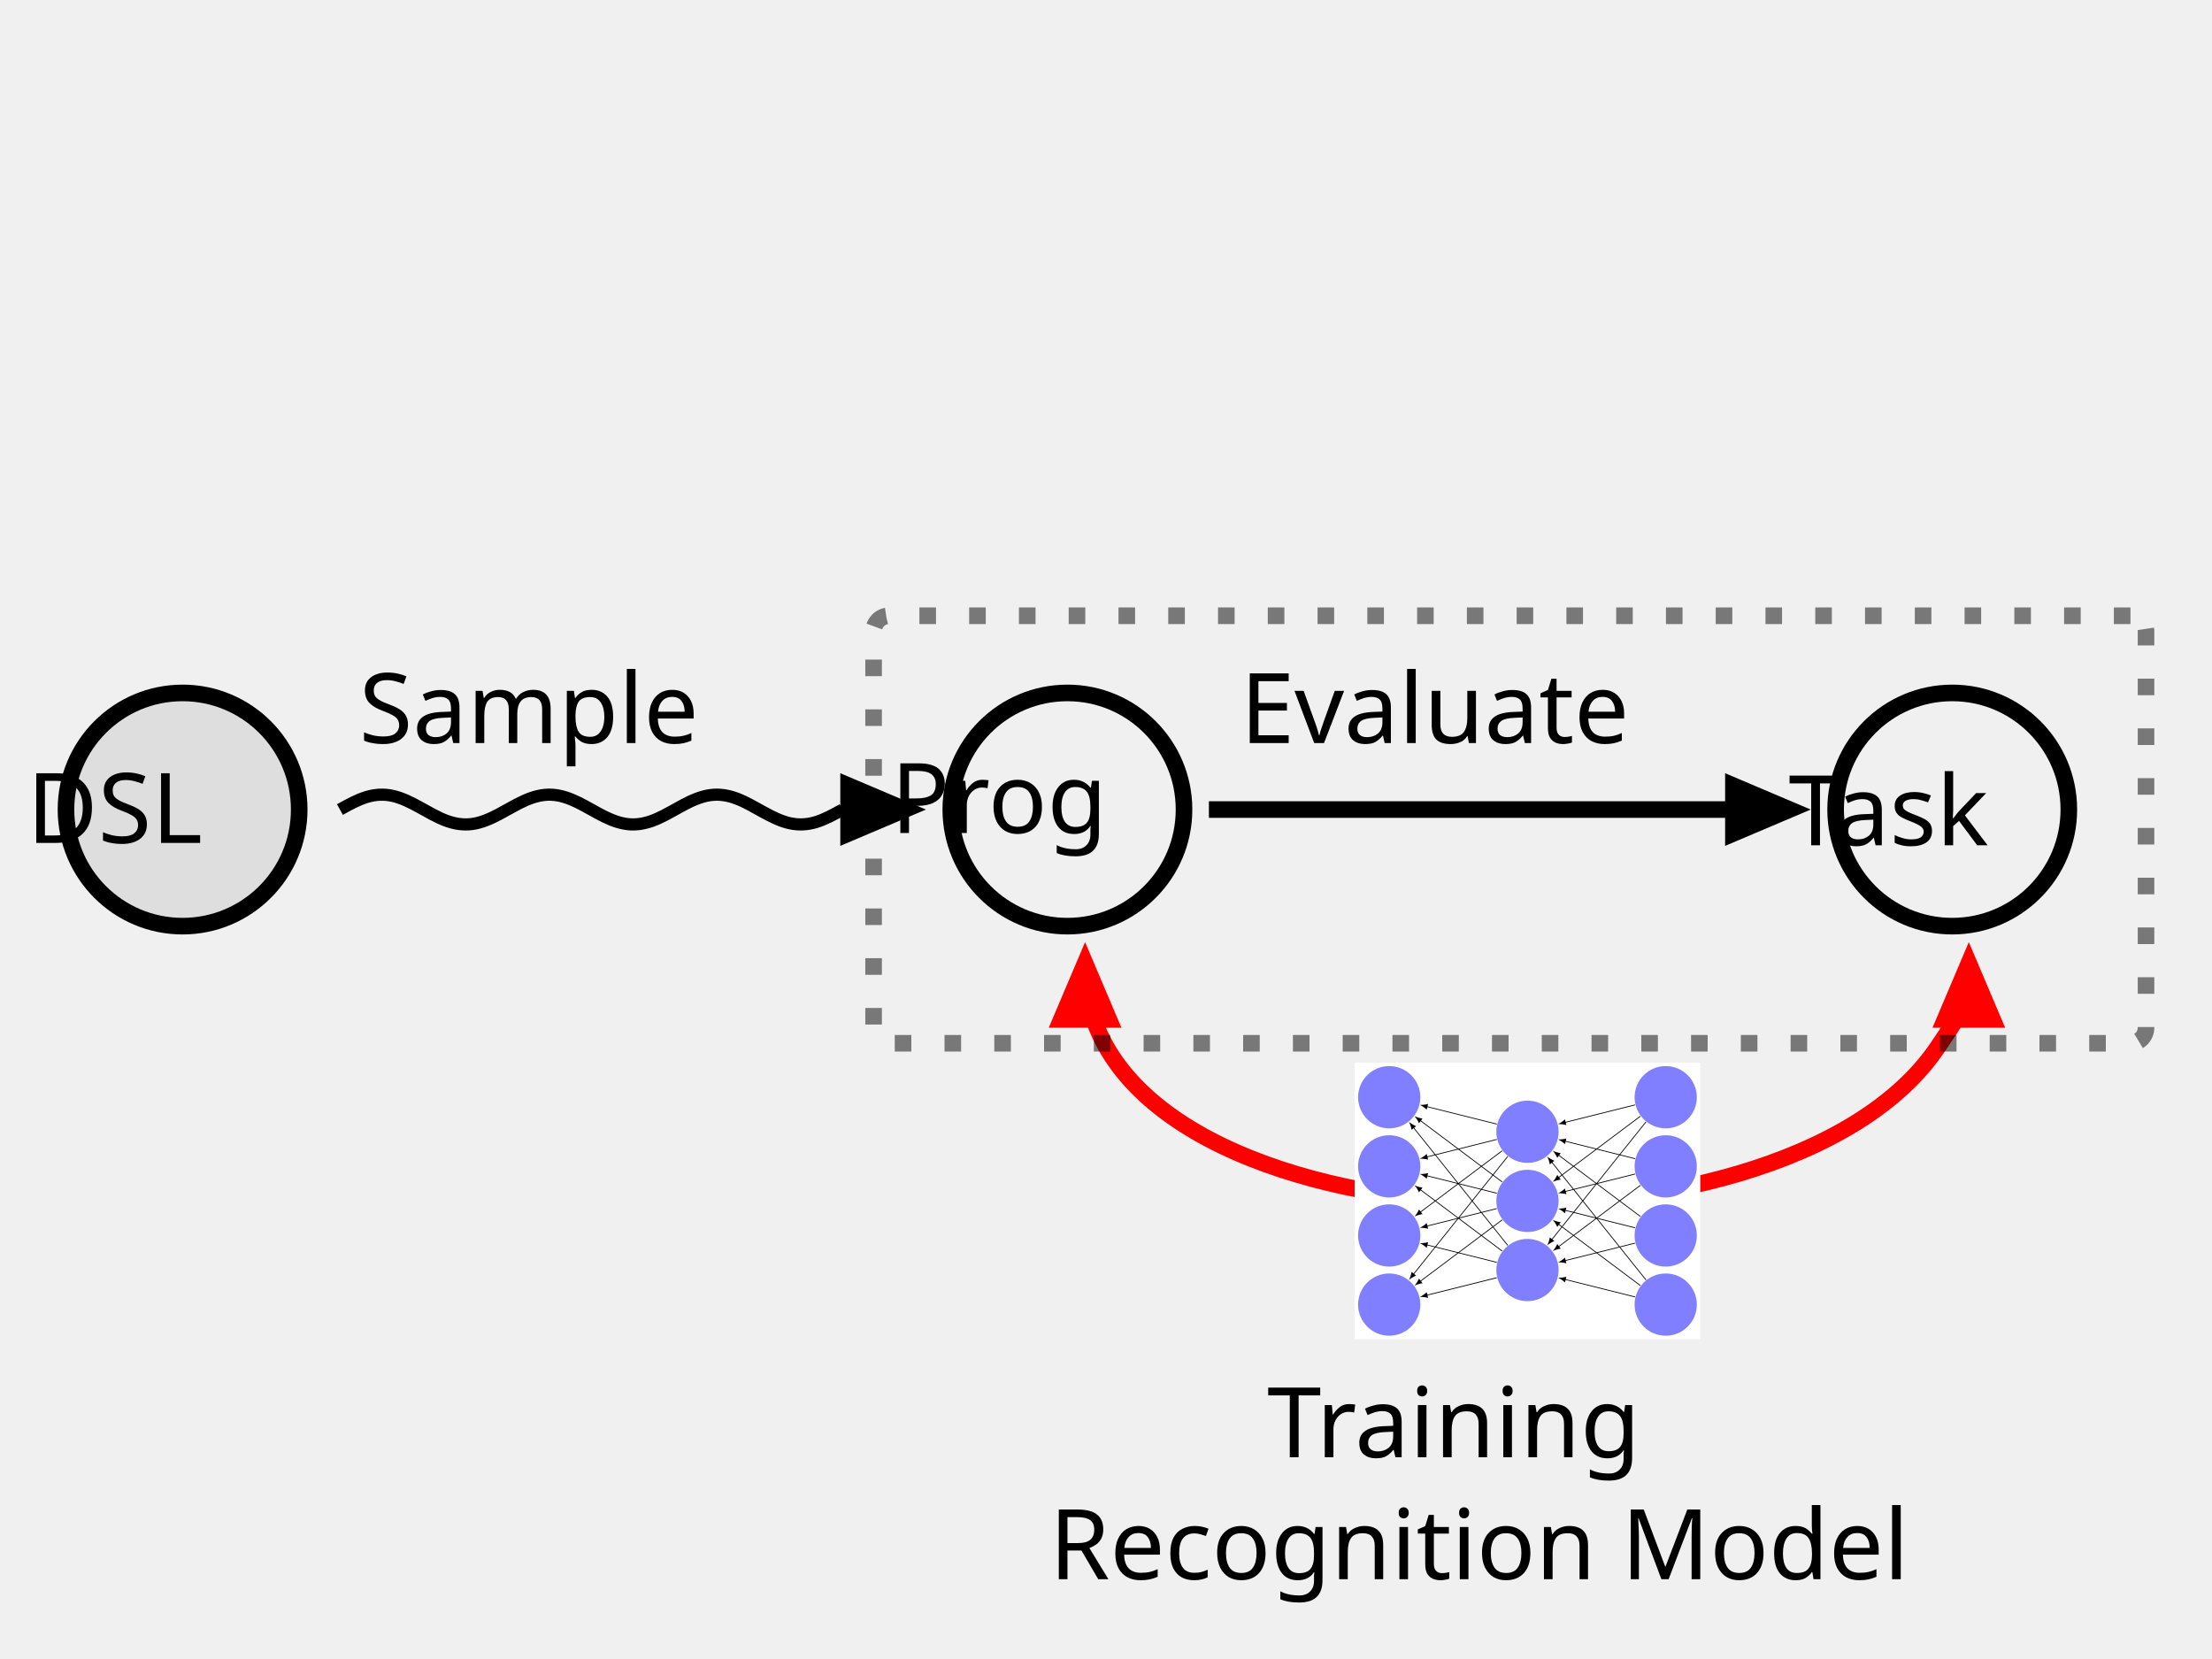
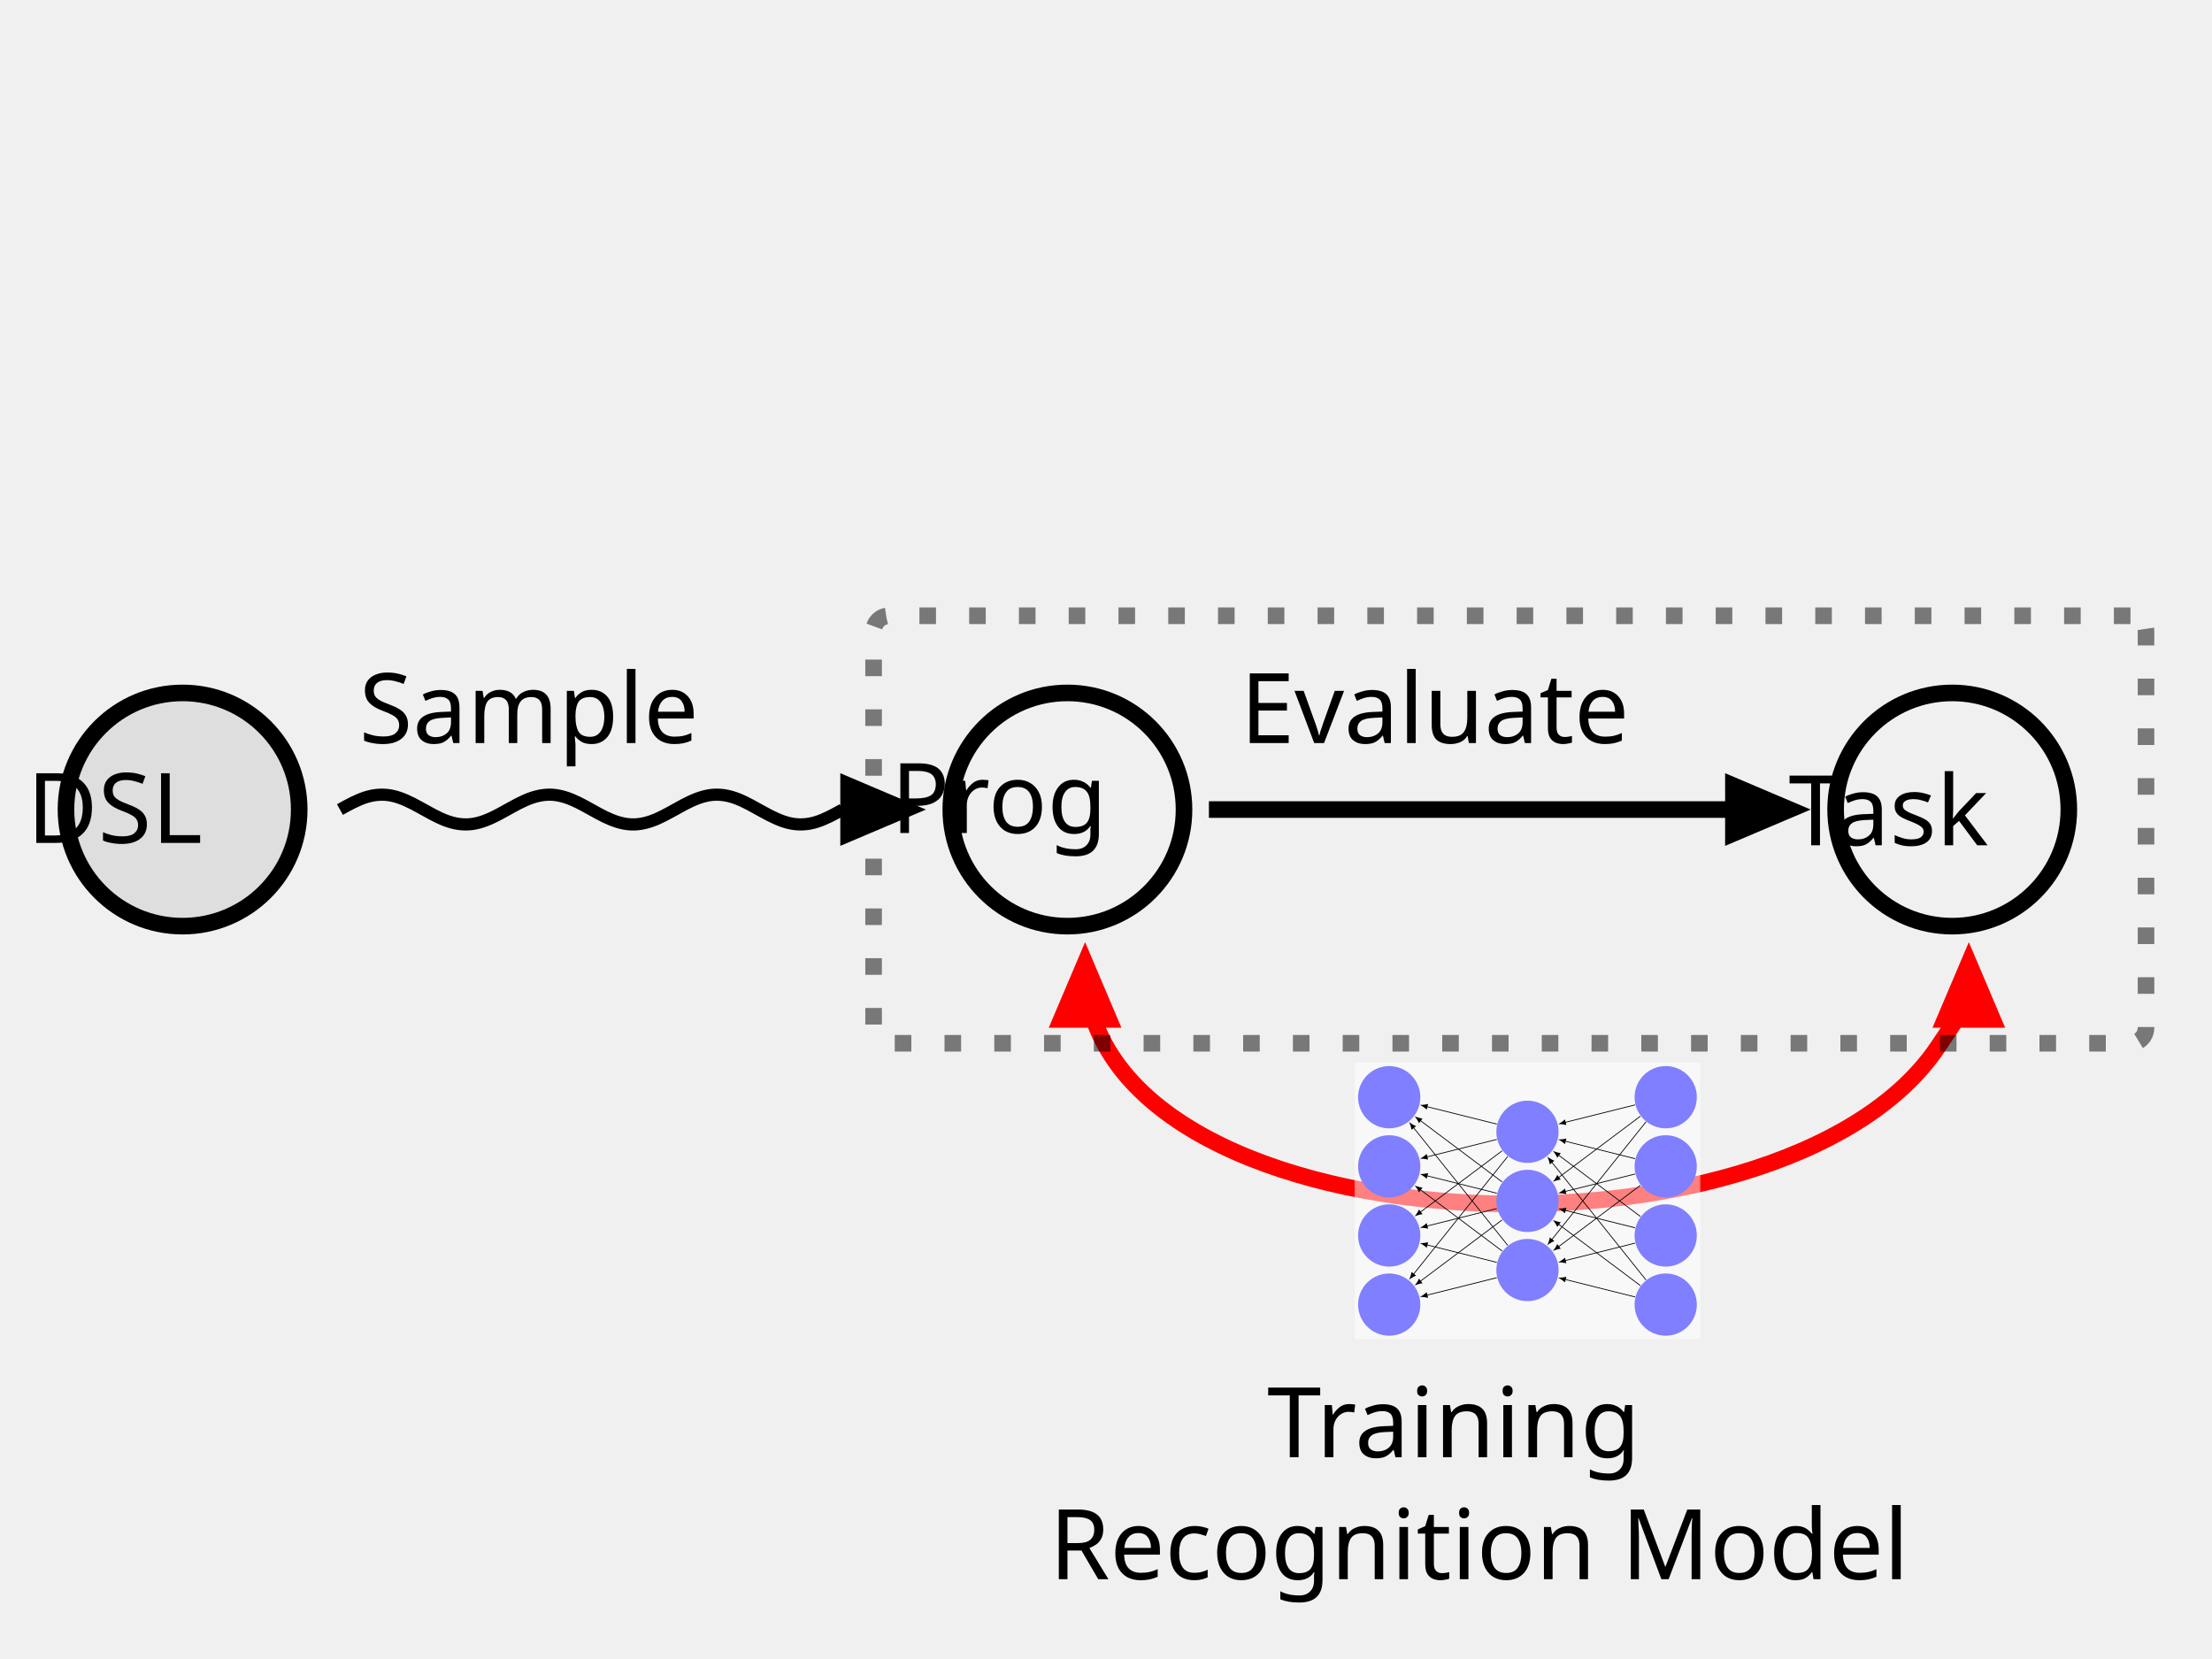
<svg xmlns="http://www.w3.org/2000/svg" width="200mm" height="150mm" viewBox="0 0 200 150" version="1.1" id="svg22199">
  <defs id="defs22193" />
  <g transform="translate(-10.29281,65.5964)" id="layer1">
    <path style="fill:none;stroke:#ff0000;stroke-width:1.5;stroke-linecap:butt;stroke-linejoin:miter;stroke-miterlimit:10;stroke-opacity:1" d="m 188.403,21.569 c 0,3.542 -1.031,4.697 -2.859,7.437 -14.274,21.402 -77.142,18.483 -77.142,-7.227" id="path6044" />
    <path style="fill:#ff0000;fill-opacity:1;fill-rule:nonzero;stroke:#ff0000;stroke-width:1.5;stroke-linecap:butt;stroke-linejoin:miter;stroke-miterlimit:10;stroke-opacity:1" d="m 106.25,26.574 2.152,-5.07 2.151,5.07 z m 0,0" id="path6046" />
-     <path style="fill:#ffffff;fill-opacity:1;fill-rule:nonzero;stroke:none;stroke-width:0.353" d="M 164.024,30.484 V 55.484 H 132.774 V 30.484 Z m 0,0" id="path6056" />
+     <path style="fill:#ffffff;fill-opacity:0.502;fill-rule:nonzero;stroke:none;stroke-width:0.353" d="M 164.024,30.484 V 55.484 H 132.774 V 30.484 Z m 0,0" id="path6056" />
    <path style="fill:#7f7fff;fill-opacity:1;fill-rule:nonzero;stroke:none;stroke-width:0.353" d="m 158.086,33.609 c 0,-1.554 1.26,-2.814 2.813,-2.814 1.554,0 2.814,1.26 2.814,2.814 0,1.554 -1.26,2.814 -2.814,2.814 -1.553,0 -2.813,-1.26 -2.813,-2.814 z m 0,0" id="path6058" />
    <path style="fill:#7f7fff;fill-opacity:1;fill-rule:nonzero;stroke:none;stroke-width:0.353" d="m 158.086,39.859 c 0,-1.553 1.26,-2.813 2.813,-2.813 1.554,0 2.814,1.26 2.814,2.813 0,1.554 -1.26,2.814 -2.814,2.814 -1.553,0 -2.813,-1.26 -2.813,-2.814 z m 0,0" id="path6060" />
    <path style="fill:#7f7fff;fill-opacity:1;fill-rule:nonzero;stroke:none;stroke-width:0.353" d="m 158.086,46.109 c 0,-1.554 1.26,-2.814 2.813,-2.814 1.554,0 2.814,1.26 2.814,2.814 0,1.554 -1.26,2.814 -2.814,2.814 -1.553,0 -2.813,-1.26 -2.813,-2.814 z m 0,0" id="path6062" />
    <path style="fill:#7f7fff;fill-opacity:1;fill-rule:nonzero;stroke:none;stroke-width:0.353" d="m 158.086,52.359 c 0,-1.553 1.26,-2.813 2.813,-2.813 1.554,0 2.814,1.26 2.814,2.813 0,1.554 -1.26,2.814 -2.814,2.814 -1.553,0 -2.813,-1.26 -2.813,-2.814 z m 0,0" id="path6064" />
    <path style="fill:#7f7fff;fill-opacity:1;fill-rule:nonzero;stroke:none;stroke-width:0.353" d="m 145.586,36.735 c 0,-1.554 1.26,-2.814 2.813,-2.814 1.554,0 2.814,1.26 2.814,2.814 0,1.553 -1.26,2.813 -2.814,2.813 -1.553,0 -2.813,-1.26 -2.813,-2.813 z m 0,0" id="path6066" />
    <path style="fill:#7f7fff;fill-opacity:1;fill-rule:nonzero;stroke:none;stroke-width:0.353" d="m 145.586,42.984 c 0,-1.554 1.26,-2.814 2.813,-2.814 1.554,0 2.814,1.26 2.814,2.814 0,1.554 -1.26,2.814 -2.814,2.814 -1.553,0 -2.813,-1.26 -2.813,-2.814 z m 0,0" id="path6068" />
    <path style="fill:#7f7fff;fill-opacity:1;fill-rule:nonzero;stroke:none;stroke-width:0.353" d="m 145.586,49.235 c 0,-1.554 1.26,-2.814 2.813,-2.814 1.554,0 2.814,1.26 2.814,2.814 0,1.553 -1.26,2.813 -2.814,2.813 -1.553,0 -2.813,-1.26 -2.813,-2.813 z m 0,0" id="path6070" />
    <path style="fill:#7f7fff;fill-opacity:1;fill-rule:nonzero;stroke:none;stroke-width:0.353" d="m 133.086,33.609 c 0,-1.554 1.26,-2.814 2.813,-2.814 1.554,0 2.814,1.26 2.814,2.814 0,1.554 -1.26,2.814 -2.814,2.814 -1.553,0 -2.813,-1.26 -2.813,-2.814 z m 0,0" id="path6072" />
    <path style="fill:#7f7fff;fill-opacity:1;fill-rule:nonzero;stroke:none;stroke-width:0.353" d="m 133.086,39.859 c 0,-1.553 1.26,-2.813 2.813,-2.813 1.554,0 2.814,1.26 2.814,2.813 0,1.554 -1.26,2.814 -2.814,2.814 -1.553,0 -2.813,-1.26 -2.813,-2.814 z m 0,0" id="path6074" />
    <path style="fill:#7f7fff;fill-opacity:1;fill-rule:nonzero;stroke:none;stroke-width:0.353" d="m 133.086,46.109 c 0,-1.554 1.26,-2.814 2.813,-2.814 1.554,0 2.814,1.26 2.814,2.814 0,1.554 -1.26,2.814 -2.814,2.814 -1.553,0 -2.813,-1.26 -2.813,-2.814 z m 0,0" id="path6076" />
    <path style="fill:#7f7fff;fill-opacity:1;fill-rule:nonzero;stroke:none;stroke-width:0.353" d="m 133.086,52.359 c 0,-1.553 1.26,-2.813 2.813,-2.813 1.554,0 2.814,1.26 2.814,2.813 0,1.554 -1.26,2.814 -2.814,2.814 -1.553,0 -2.813,-1.26 -2.813,-2.814 z m 0,0" id="path6078" />
    <path style="fill:none;stroke:#000000;stroke-width:0.07;stroke-linecap:butt;stroke-linejoin:miter;stroke-miterlimit:10;stroke-opacity:1" d="m 158.129,34.302 -6.344,1.586" id="path6080" />
    <path style="fill:#000000;fill-opacity:1;fill-rule:nonzero;stroke:none;stroke-width:0.353" d="m 151.17,36.041 c 0.174,-0.08 0.444,-0.256 0.619,-0.427 l 0.128,0.513 c -0.234,-0.068 -0.557,-0.096 -0.747,-0.085" id="path6082" />
    <path style="fill:none;stroke:#000000;stroke-width:0.07;stroke-linecap:butt;stroke-linejoin:miter;stroke-miterlimit:10;stroke-opacity:1" d="m 158.61,35.326 -7.415,5.56" id="path6084" />
    <path style="fill:#000000;fill-opacity:1;fill-rule:nonzero;stroke:none;stroke-width:0.353" d="m 150.689,41.267 c 0.13,-0.141 0.31,-0.408 0.405,-0.633 l 0.316,0.422 c -0.243,0.028 -0.55,0.127 -0.721,0.211" id="path6086" />
    <path style="fill:none;stroke:#000000;stroke-width:0.07;stroke-linecap:butt;stroke-linejoin:miter;stroke-miterlimit:10;stroke-opacity:1" d="m 159.12,35.833 -8.537,10.672" id="path6088" />
    <path style="fill:#000000;fill-opacity:1;fill-rule:nonzero;stroke:none;stroke-width:0.353" d="m 150.187,46.998 c 0.09,-0.168 0.198,-0.471 0.233,-0.712 l 0.412,0.329 c -0.227,0.087 -0.5,0.259 -0.645,0.383" id="path6090" />
    <path style="fill:none;stroke:#000000;stroke-width:0.07;stroke-linecap:butt;stroke-linejoin:miter;stroke-miterlimit:10;stroke-opacity:1" d="m 158.129,39.167 -6.344,-1.586" id="path6092" />
    <path style="fill:#000000;fill-opacity:1;fill-rule:nonzero;stroke:none;stroke-width:0.353" d="m 151.17,37.426 c 0.19,0.011 0.513,-0.017 0.747,-0.085 l -0.128,0.513 c -0.175,-0.171 -0.445,-0.347 -0.619,-0.427" id="path6094" />
    <path style="fill:none;stroke:#000000;stroke-width:0.07;stroke-linecap:butt;stroke-linejoin:miter;stroke-miterlimit:10;stroke-opacity:1" d="m 158.129,40.552 -6.344,1.586" id="path6096" />
    <path style="fill:#000000;fill-opacity:1;fill-rule:nonzero;stroke:none;stroke-width:0.353" d="m 151.17,42.292 c 0.174,-0.08 0.444,-0.256 0.619,-0.427 l 0.128,0.513 c -0.234,-0.069 -0.557,-0.098 -0.747,-0.085" id="path6098" />
    <path style="fill:none;stroke:#000000;stroke-width:0.07;stroke-linecap:butt;stroke-linejoin:miter;stroke-miterlimit:10;stroke-opacity:1" d="m 158.61,41.577 -7.415,5.56" id="path6100" />
    <path style="fill:#000000;fill-opacity:1;fill-rule:nonzero;stroke:none;stroke-width:0.353" d="m 150.689,47.516 c 0.13,-0.141 0.31,-0.408 0.405,-0.633 l 0.316,0.422 c -0.243,0.029 -0.55,0.127 -0.721,0.211" id="path6102" />
    <path style="fill:none;stroke:#000000;stroke-width:0.07;stroke-linecap:butt;stroke-linejoin:miter;stroke-miterlimit:10;stroke-opacity:1" d="M 158.61,44.392 151.195,38.831" id="path6104" />
    <path style="fill:#000000;fill-opacity:1;fill-rule:nonzero;stroke:none;stroke-width:0.353" d="m 150.689,38.452 c 0.171,0.084 0.478,0.183 0.721,0.211 l -0.316,0.422 c -0.095,-0.225 -0.276,-0.492 -0.405,-0.633" id="path6106" />
    <path style="fill:none;stroke:#000000;stroke-width:0.07;stroke-linecap:butt;stroke-linejoin:miter;stroke-miterlimit:10;stroke-opacity:1" d="m 158.129,45.416 -6.344,-1.586" id="path6108" />
    <path style="fill:#000000;fill-opacity:1;fill-rule:nonzero;stroke:none;stroke-width:0.353" d="m 151.17,43.677 c 0.19,0.011 0.513,-0.018 0.747,-0.085 l -0.128,0.513 c -0.175,-0.171 -0.445,-0.347 -0.619,-0.427" id="path6110" />
    <path style="fill:none;stroke:#000000;stroke-width:0.07;stroke-linecap:butt;stroke-linejoin:miter;stroke-miterlimit:10;stroke-opacity:1" d="m 158.129,46.801 -6.344,1.587" id="path6112" />
    <path style="fill:#000000;fill-opacity:1;fill-rule:nonzero;stroke:none;stroke-width:0.353" d="m 151.17,48.542 c 0.174,-0.08 0.444,-0.256 0.619,-0.427 l 0.128,0.513 c -0.234,-0.068 -0.557,-0.096 -0.747,-0.085" id="path6114" />
    <path style="fill:none;stroke:#000000;stroke-width:0.07;stroke-linecap:butt;stroke-linejoin:miter;stroke-miterlimit:10;stroke-opacity:1" d="M 159.12,50.135 150.583,39.463" id="path6116" />
    <path style="fill:#000000;fill-opacity:1;fill-rule:nonzero;stroke:none;stroke-width:0.353" d="m 150.187,38.97 c 0.145,0.124 0.418,0.296 0.645,0.384 l -0.412,0.329 c -0.035,-0.243 -0.143,-0.546 -0.233,-0.714" id="path6118" />
    <path style="fill:none;stroke:#000000;stroke-width:0.07;stroke-linecap:butt;stroke-linejoin:miter;stroke-miterlimit:10;stroke-opacity:1" d="m 158.61,50.642 -7.415,-5.56" id="path6120" />
    <path style="fill:#000000;fill-opacity:1;fill-rule:nonzero;stroke:none;stroke-width:0.353" d="m 150.689,44.701 c 0.171,0.085 0.478,0.183 0.721,0.212 l -0.316,0.422 c -0.095,-0.226 -0.276,-0.492 -0.405,-0.634" id="path6122" />
    <path style="fill:none;stroke:#000000;stroke-width:0.07;stroke-linecap:butt;stroke-linejoin:miter;stroke-miterlimit:10;stroke-opacity:1" d="m 158.129,51.667 -6.344,-1.586" id="path6124" />
    <path style="fill:#000000;fill-opacity:1;fill-rule:nonzero;stroke:none;stroke-width:0.353" d="m 151.17,49.927 c 0.19,0.011 0.513,-0.017 0.747,-0.085 l -0.128,0.513 c -0.175,-0.171 -0.445,-0.347 -0.619,-0.427" id="path6126" />
    <path style="fill:none;stroke:#000000;stroke-width:0.07;stroke-linecap:butt;stroke-linejoin:miter;stroke-miterlimit:10;stroke-opacity:1" d="m 145.629,36.041 -6.344,-1.586" id="path6128" />
    <path style="fill:#000000;fill-opacity:1;fill-rule:nonzero;stroke:none;stroke-width:0.353" d="m 138.67,34.301 c 0.19,0.012 0.513,-0.017 0.747,-0.085 l -0.128,0.513 c -0.175,-0.171 -0.445,-0.347 -0.619,-0.427" id="path6130" />
    <path style="fill:none;stroke:#000000;stroke-width:0.07;stroke-linecap:butt;stroke-linejoin:miter;stroke-miterlimit:10;stroke-opacity:1" d="m 145.629,37.426 -6.344,1.586" id="path6132" />
    <path style="fill:#000000;fill-opacity:1;fill-rule:nonzero;stroke:none;stroke-width:0.353" d="m 138.67,39.167 c 0.174,-0.08 0.444,-0.256 0.619,-0.427 l 0.128,0.513 c -0.234,-0.069 -0.557,-0.096 -0.747,-0.085" id="path6134" />
    <path style="fill:none;stroke:#000000;stroke-width:0.07;stroke-linecap:butt;stroke-linejoin:miter;stroke-miterlimit:10;stroke-opacity:1" d="m 146.11,38.452 -7.414,5.56" id="path6136" />
    <path style="fill:#000000;fill-opacity:1;fill-rule:nonzero;stroke:none;stroke-width:0.353" d="m 138.189,44.392 c 0.13,-0.141 0.31,-0.408 0.405,-0.634 l 0.316,0.423 c -0.243,0.028 -0.55,0.125 -0.721,0.211" id="path6138" />
    <path style="fill:none;stroke:#000000;stroke-width:0.07;stroke-linecap:butt;stroke-linejoin:miter;stroke-miterlimit:10;stroke-opacity:1" d="m 146.619,38.959 -8.537,10.672" id="path6140" />
    <path style="fill:#000000;fill-opacity:1;fill-rule:nonzero;stroke:none;stroke-width:0.353" d="m 137.687,50.124 c 0.09,-0.168 0.198,-0.471 0.233,-0.714 l 0.412,0.329 c -0.227,0.088 -0.5,0.26 -0.645,0.384" id="path6142" />
    <path style="fill:none;stroke:#000000;stroke-width:0.07;stroke-linecap:butt;stroke-linejoin:miter;stroke-miterlimit:10;stroke-opacity:1" d="m 146.11,41.267 -7.414,-5.56" id="path6144" />
    <path style="fill:#000000;fill-opacity:1;fill-rule:nonzero;stroke:none;stroke-width:0.353" d="m 138.189,35.326 c 0.171,0.084 0.478,0.183 0.721,0.211 l -0.316,0.422 c -0.095,-0.225 -0.276,-0.492 -0.405,-0.633" id="path6146" />
    <path style="fill:none;stroke:#000000;stroke-width:0.07;stroke-linecap:butt;stroke-linejoin:miter;stroke-miterlimit:10;stroke-opacity:1" d="m 145.629,42.292 -6.344,-1.586" id="path6148" />
    <path style="fill:#000000;fill-opacity:1;fill-rule:nonzero;stroke:none;stroke-width:0.353" d="m 138.67,40.552 c 0.19,0.011 0.513,-0.017 0.747,-0.085 l -0.128,0.513 c -0.175,-0.171 -0.445,-0.347 -0.619,-0.427" id="path6150" />
    <path style="fill:none;stroke:#000000;stroke-width:0.07;stroke-linecap:butt;stroke-linejoin:miter;stroke-miterlimit:10;stroke-opacity:1" d="m 145.629,43.677 -6.344,1.586" id="path6152" />
    <path style="fill:#000000;fill-opacity:1;fill-rule:nonzero;stroke:none;stroke-width:0.353" d="m 138.67,45.416 c 0.174,-0.079 0.444,-0.256 0.619,-0.427 l 0.128,0.513 c -0.234,-0.068 -0.557,-0.096 -0.747,-0.085" id="path6154" />
    <path style="fill:none;stroke:#000000;stroke-width:0.07;stroke-linecap:butt;stroke-linejoin:miter;stroke-miterlimit:10;stroke-opacity:1" d="m 146.11,44.701 -7.414,5.562" id="path6156" />
    <path style="fill:#000000;fill-opacity:1;fill-rule:nonzero;stroke:none;stroke-width:0.353" d="m 138.189,50.642 c 0.13,-0.141 0.31,-0.408 0.405,-0.633 l 0.316,0.422 c -0.243,0.028 -0.55,0.127 -0.721,0.211" id="path6158" />
    <path style="fill:none;stroke:#000000;stroke-width:0.07;stroke-linecap:butt;stroke-linejoin:miter;stroke-miterlimit:10;stroke-opacity:1" d="m 146.619,47.009 -8.537,-10.67" id="path6160" />
    <path style="fill:#000000;fill-opacity:1;fill-rule:nonzero;stroke:none;stroke-width:0.353" d="m 137.687,35.844 c 0.145,0.124 0.418,0.296 0.645,0.384 l -0.412,0.329 c -0.035,-0.241 -0.143,-0.546 -0.233,-0.714" id="path6162" />
    <path style="fill:none;stroke:#000000;stroke-width:0.07;stroke-linecap:butt;stroke-linejoin:miter;stroke-miterlimit:10;stroke-opacity:1" d="M 146.11,47.516 138.696,41.956" id="path6164" />
    <path style="fill:#000000;fill-opacity:1;fill-rule:nonzero;stroke:none;stroke-width:0.353" d="m 138.189,41.577 c 0.171,0.084 0.478,0.182 0.721,0.211 l -0.316,0.422 c -0.095,-0.225 -0.276,-0.492 -0.405,-0.632" id="path6166" />
    <path style="fill:none;stroke:#000000;stroke-width:0.07;stroke-linecap:butt;stroke-linejoin:miter;stroke-miterlimit:10;stroke-opacity:1" d="m 145.629,48.542 -6.344,-1.586" id="path6168" />
    <path style="fill:#000000;fill-opacity:1;fill-rule:nonzero;stroke:none;stroke-width:0.353" d="m 138.67,46.801 c 0.19,0.012 0.513,-0.017 0.747,-0.085 l -0.128,0.513 c -0.175,-0.171 -0.445,-0.347 -0.619,-0.427" id="path6170" />
    <path style="fill:none;stroke:#000000;stroke-width:0.07;stroke-linecap:butt;stroke-linejoin:miter;stroke-miterlimit:10;stroke-opacity:1" d="m 145.629,49.927 -6.344,1.586" id="path6172" />
    <path style="fill:#000000;fill-opacity:1;fill-rule:nonzero;stroke:none;stroke-width:0.353" d="m 138.67,51.667 c 0.174,-0.08 0.444,-0.256 0.619,-0.427 l 0.128,0.513 c -0.234,-0.069 -0.557,-0.096 -0.747,-0.085" id="path6174" />
    <text xml:space="preserve" style="font-style:normal;font-variant:normal;font-weight:300;font-stretch:normal;font-size:8.819px;line-height:75%;font-family:'Fira Sans';-inkscape-font-specification:'Fira Sans, Light';font-variant-ligatures:normal;font-variant-caps:normal;font-variant-numeric:normal;font-feature-settings:normal;text-align:center;letter-spacing:0px;word-spacing:0px;writing-mode:lr-tb;text-anchor:middle;fill:#000000;fill-opacity:1;stroke:none;stroke-width:0.265px;stroke-linecap:butt;stroke-linejoin:miter;stroke-opacity:1" x="149.762" y="66.164" id="text22410">
      <tspan id="tspan22412" x="149.762" y="66.164" style="font-style:normal;font-variant:normal;font-weight:300;font-stretch:normal;font-size:8.819px;line-height:125%;font-family:'Fira Sans';-inkscape-font-specification:'Fira Sans, Light';font-variant-ligatures:normal;font-variant-caps:normal;font-variant-numeric:normal;font-feature-settings:normal;text-align:center;writing-mode:lr-tb;text-anchor:middle;stroke-width:0.265px">Training</tspan>
      <tspan id="tspan24716" x="149.762" y="77.189" style="font-style:normal;font-variant:normal;font-weight:300;font-stretch:normal;font-size:8.819px;line-height:125%;font-family:'Fira Sans';-inkscape-font-specification:'Fira Sans, Light';font-variant-ligatures:normal;font-variant-caps:normal;font-variant-numeric:normal;font-feature-settings:normal;text-align:center;writing-mode:lr-tb;text-anchor:middle;stroke-width:0.265px">Recognition Model</tspan>
    </text>
    <path id="path24392" d="m 186.154,26.574 2.152,-5.07 2.151,5.07 z m 0,0" style="fill:#ff0000;fill-opacity:1;fill-rule:nonzero;stroke:#ff0000;stroke-width:1.5;stroke-linecap:butt;stroke-linejoin:miter;stroke-miterlimit:10;stroke-opacity:1" />
    <path id="path25155" d="m 37.346,7.6 c 0,-5.824 -4.721,-10.545 -10.545,-10.545 -5.822,0 -10.543,4.721 -10.543,10.545 0,5.822 4.721,10.543 10.543,10.543 5.824,0 10.545,-4.721 10.545,-10.543 z m 0,0" style="fill:#dedede;fill-opacity:1;fill-rule:nonzero;stroke:#000000;stroke-width:1.5;stroke-linecap:butt;stroke-linejoin:miter;stroke-miterlimit:10;stroke-opacity:1" />
    <path id="path25157" d="m 117.347,7.6 c 0,-5.824 -4.72,-10.545 -10.543,-10.545 -5.824,0 -10.545,4.721 -10.545,10.545 0,5.822 4.721,10.543 10.545,10.543 5.824,0 10.543,-4.721 10.543,-10.543 z m 0,0" style="fill:#000000;fill-opacity:0;fill-rule:nonzero;stroke:#000000;stroke-width:1.5;stroke-linecap:butt;stroke-linejoin:miter;stroke-miterlimit:10;stroke-opacity:1" />
    <path id="path25159" d="m 197.348,7.6 c 0,-5.824 -4.72,-10.545 -10.543,-10.545 -5.824,0 -10.543,4.721 -10.543,10.545 0,5.822 4.72,10.543 10.543,10.543 5.824,0 10.543,-4.721 10.543,-10.543 z m 0,0" style="fill:#000000;fill-opacity:0;fill-rule:nonzero;stroke:#000000;stroke-width:1.5;stroke-linecap:butt;stroke-linejoin:miter;stroke-miterlimit:10;stroke-opacity:1" />
    <path id="path25167" d="m 119.597,7.6 h 52.218" style="fill:none;stroke:#000000;stroke-width:1.5;stroke-linecap:butt;stroke-linejoin:miter;stroke-miterlimit:10;stroke-opacity:1" />
    <path id="path25169" d="m 167.021,5.447 5.07,2.153 -5.07,2.151 z m 0,0" style="fill:#000000;fill-opacity:1;fill-rule:nonzero;stroke:#000000;stroke-width:1.5;stroke-linecap:butt;stroke-linejoin:miter;stroke-miterlimit:10;stroke-opacity:1" />
    <text xml:space="preserve" style="font-style:normal;font-variant:normal;font-weight:300;font-stretch:normal;font-size:8.819px;line-height:75%;font-family:'Fira Sans';-inkscape-font-specification:'Fira Sans, Light';font-variant-ligatures:normal;font-variant-caps:normal;font-variant-numeric:normal;font-feature-settings:normal;text-align:center;letter-spacing:0px;word-spacing:0px;writing-mode:lr-tb;text-anchor:middle;fill:#000000;fill-opacity:1;stroke:none;stroke-width:0.265px;stroke-linecap:butt;stroke-linejoin:miter;stroke-opacity:1" x="26.399" y="10.62" id="text25173">
      <tspan id="tspan25171" x="26.399" y="10.62" style="font-style:normal;font-variant:normal;font-weight:300;font-stretch:normal;font-size:8.819px;font-family:'Fira Sans';-inkscape-font-specification:'Fira Sans, Light';font-variant-ligatures:normal;font-variant-caps:normal;font-variant-numeric:normal;font-feature-settings:normal;text-align:center;writing-mode:lr-tb;text-anchor:middle;stroke-width:0.265px">DSL</tspan>
    </text>
    <text id="text25177" y="9.716" x="106.353" style="font-style:normal;font-variant:normal;font-weight:300;font-stretch:normal;font-size:8.819px;line-height:75%;font-family:'Fira Sans';-inkscape-font-specification:'Fira Sans, Light';font-variant-ligatures:normal;font-variant-caps:normal;font-variant-numeric:normal;font-feature-settings:normal;text-align:center;letter-spacing:0px;word-spacing:0px;writing-mode:lr-tb;text-anchor:middle;fill:#000000;fill-opacity:1;stroke:none;stroke-width:0.265px;stroke-linecap:butt;stroke-linejoin:miter;stroke-opacity:1" xml:space="preserve">
      <tspan style="font-style:normal;font-variant:normal;font-weight:300;font-stretch:normal;font-size:8.819px;font-family:'Fira Sans';-inkscape-font-specification:'Fira Sans, Light';font-variant-ligatures:normal;font-variant-caps:normal;font-variant-numeric:normal;font-feature-settings:normal;text-align:center;writing-mode:lr-tb;text-anchor:middle;stroke-width:0.265px" y="9.716" x="106.353" id="tspan25175">Prog</tspan>
    </text>
    <text xml:space="preserve" style="font-style:normal;font-variant:normal;font-weight:300;font-stretch:normal;font-size:8.819px;line-height:75%;font-family:'Fira Sans';-inkscape-font-specification:'Fira Sans, Light';font-variant-ligatures:normal;font-variant-caps:normal;font-variant-numeric:normal;font-feature-settings:normal;text-align:center;letter-spacing:0px;word-spacing:0px;writing-mode:lr-tb;text-anchor:middle;fill:#000000;fill-opacity:1;stroke:none;stroke-width:0.265px;stroke-linecap:butt;stroke-linejoin:miter;stroke-opacity:1" x="186.775" y="10.827" id="text25181">
      <tspan id="tspan25179" x="186.775" y="10.827" style="font-style:normal;font-variant:normal;font-weight:300;font-stretch:normal;font-size:8.819px;font-family:'Fira Sans';-inkscape-font-specification:'Fira Sans, Light';font-variant-ligatures:normal;font-variant-caps:normal;font-variant-numeric:normal;font-feature-settings:normal;text-align:center;writing-mode:lr-tb;text-anchor:middle;stroke-width:0.265px">Task</tspan>
    </text>
    <path id="path25165" d="m 87.019,5.447 5.07,2.153 -5.07,2.151 z m 0,0" style="fill:#000000;fill-opacity:1;fill-rule:nonzero;stroke:#000000;stroke-width:1.5;stroke-linecap:butt;stroke-linejoin:miter;stroke-miterlimit:10;stroke-opacity:1" />
    <path id="path25300" title="sin(x)" d="m 41.028,7.6 c 0.797,-0.445 1.595,-0.884 2.392,-1.128 0.797,-0.244 1.595,-0.285 2.392,-0.106 0.797,0.179 1.595,0.572 2.392,1.012 0.797,0.439 1.595,0.911 2.392,1.213 0.797,0.302 1.595,0.424 2.392,0.315 0.797,-0.109 1.595,-0.447 2.392,-0.868 0.797,-0.421 1.595,-0.913 2.392,-1.265 0.797,-0.352 1.595,-0.552 2.392,-0.515 0.797,0.037 1.595,0.31 2.392,0.701 0.797,0.392 1.595,0.89 2.392,1.282 0.797,0.392 1.595,0.665 2.392,0.701 0.797,0.037 1.595,-0.164 2.392,-0.515 0.797,-0.352 1.595,-0.843 2.392,-1.265 0.797,-0.421 1.595,-0.759 2.392,-0.868 0.797,-0.109 1.595,0.013 2.392,0.315 0.797,0.302 1.595,0.773 2.392,1.213 0.797,0.439 1.595,0.833 2.392,1.012 0.797,0.179 1.595,0.138 2.392,-0.106 0.797,-0.244 1.595,-0.682 2.392,-1.128" style="opacity:1;fill:none;fill-opacity:1;stroke:#000000;stroke-width:1.1;stroke-linecap:butt;stroke-linejoin:round;stroke-miterlimit:10;stroke-dasharray:none;stroke-dashoffset:0;stroke-opacity:1" />
    <text id="text25420" y="1.586" x="63.843" style="font-style:normal;font-variant:normal;font-weight:300;font-stretch:normal;font-size:8.819px;line-height:75%;font-family:'Fira Sans';-inkscape-font-specification:'Fira Sans, Light';font-variant-ligatures:normal;font-variant-caps:normal;font-variant-numeric:normal;font-feature-settings:normal;text-align:center;letter-spacing:0px;word-spacing:0px;writing-mode:lr-tb;text-anchor:middle;fill:#000000;fill-opacity:1;stroke:none;stroke-width:0.265px;stroke-linecap:butt;stroke-linejoin:miter;stroke-opacity:1" xml:space="preserve">
      <tspan style="font-style:normal;font-variant:normal;font-weight:300;font-stretch:normal;font-size:8.819px;font-family:'Fira Sans';-inkscape-font-specification:'Fira Sans, Light';font-variant-ligatures:normal;font-variant-caps:normal;font-variant-numeric:normal;font-feature-settings:normal;text-align:center;writing-mode:lr-tb;text-anchor:middle;stroke-width:0.265px" y="1.586" x="63.843" id="tspan25418">Sample</tspan>
    </text>
    <text xml:space="preserve" style="font-style:normal;font-variant:normal;font-weight:300;font-stretch:normal;font-size:8.819px;line-height:75%;font-family:'Fira Sans';-inkscape-font-specification:'Fira Sans, Light';font-variant-ligatures:normal;font-variant-caps:normal;font-variant-numeric:normal;font-feature-settings:normal;text-align:center;letter-spacing:0px;word-spacing:0px;writing-mode:lr-tb;text-anchor:middle;fill:#000000;fill-opacity:1;stroke:none;stroke-width:0.265px;stroke-linecap:butt;stroke-linejoin:miter;stroke-opacity:1" x="145.662" y="1.586" id="text25450">
      <tspan id="tspan25448" x="146.894" y="1.586" style="font-style:normal;font-variant:normal;font-weight:300;font-stretch:normal;font-size:8.819px;font-family:'Fira Sans';-inkscape-font-specification:'Fira Sans, Light';font-variant-ligatures:normal;font-variant-caps:normal;font-variant-numeric:normal;font-feature-settings:normal;text-align:center;writing-mode:lr-tb;text-anchor:middle;stroke-width:0.265px">Evaluate </tspan>
    </text>
    <path id="path6042" d="M 202.921,-9.922 H 90.686 c -0.776,0 -1.406,0.63 -1.406,1.406 V 27.326 c 0,0.776 0.63,1.406 1.406,1.406 H 202.921 c 0.776,0 1.406,-0.63 1.406,-1.406 V -8.517 c 0,-0.776 -0.63,-1.406 -1.406,-1.406 z m 0,0" style="fill:none;stroke:#000000;stroke-width:1.5;stroke-linecap:butt;stroke-linejoin:miter;stroke-miterlimit:10;stroke-opacity:0.502;stroke-dasharray:1.5,3;stroke-dashoffset:0" />
  </g>
</svg>
